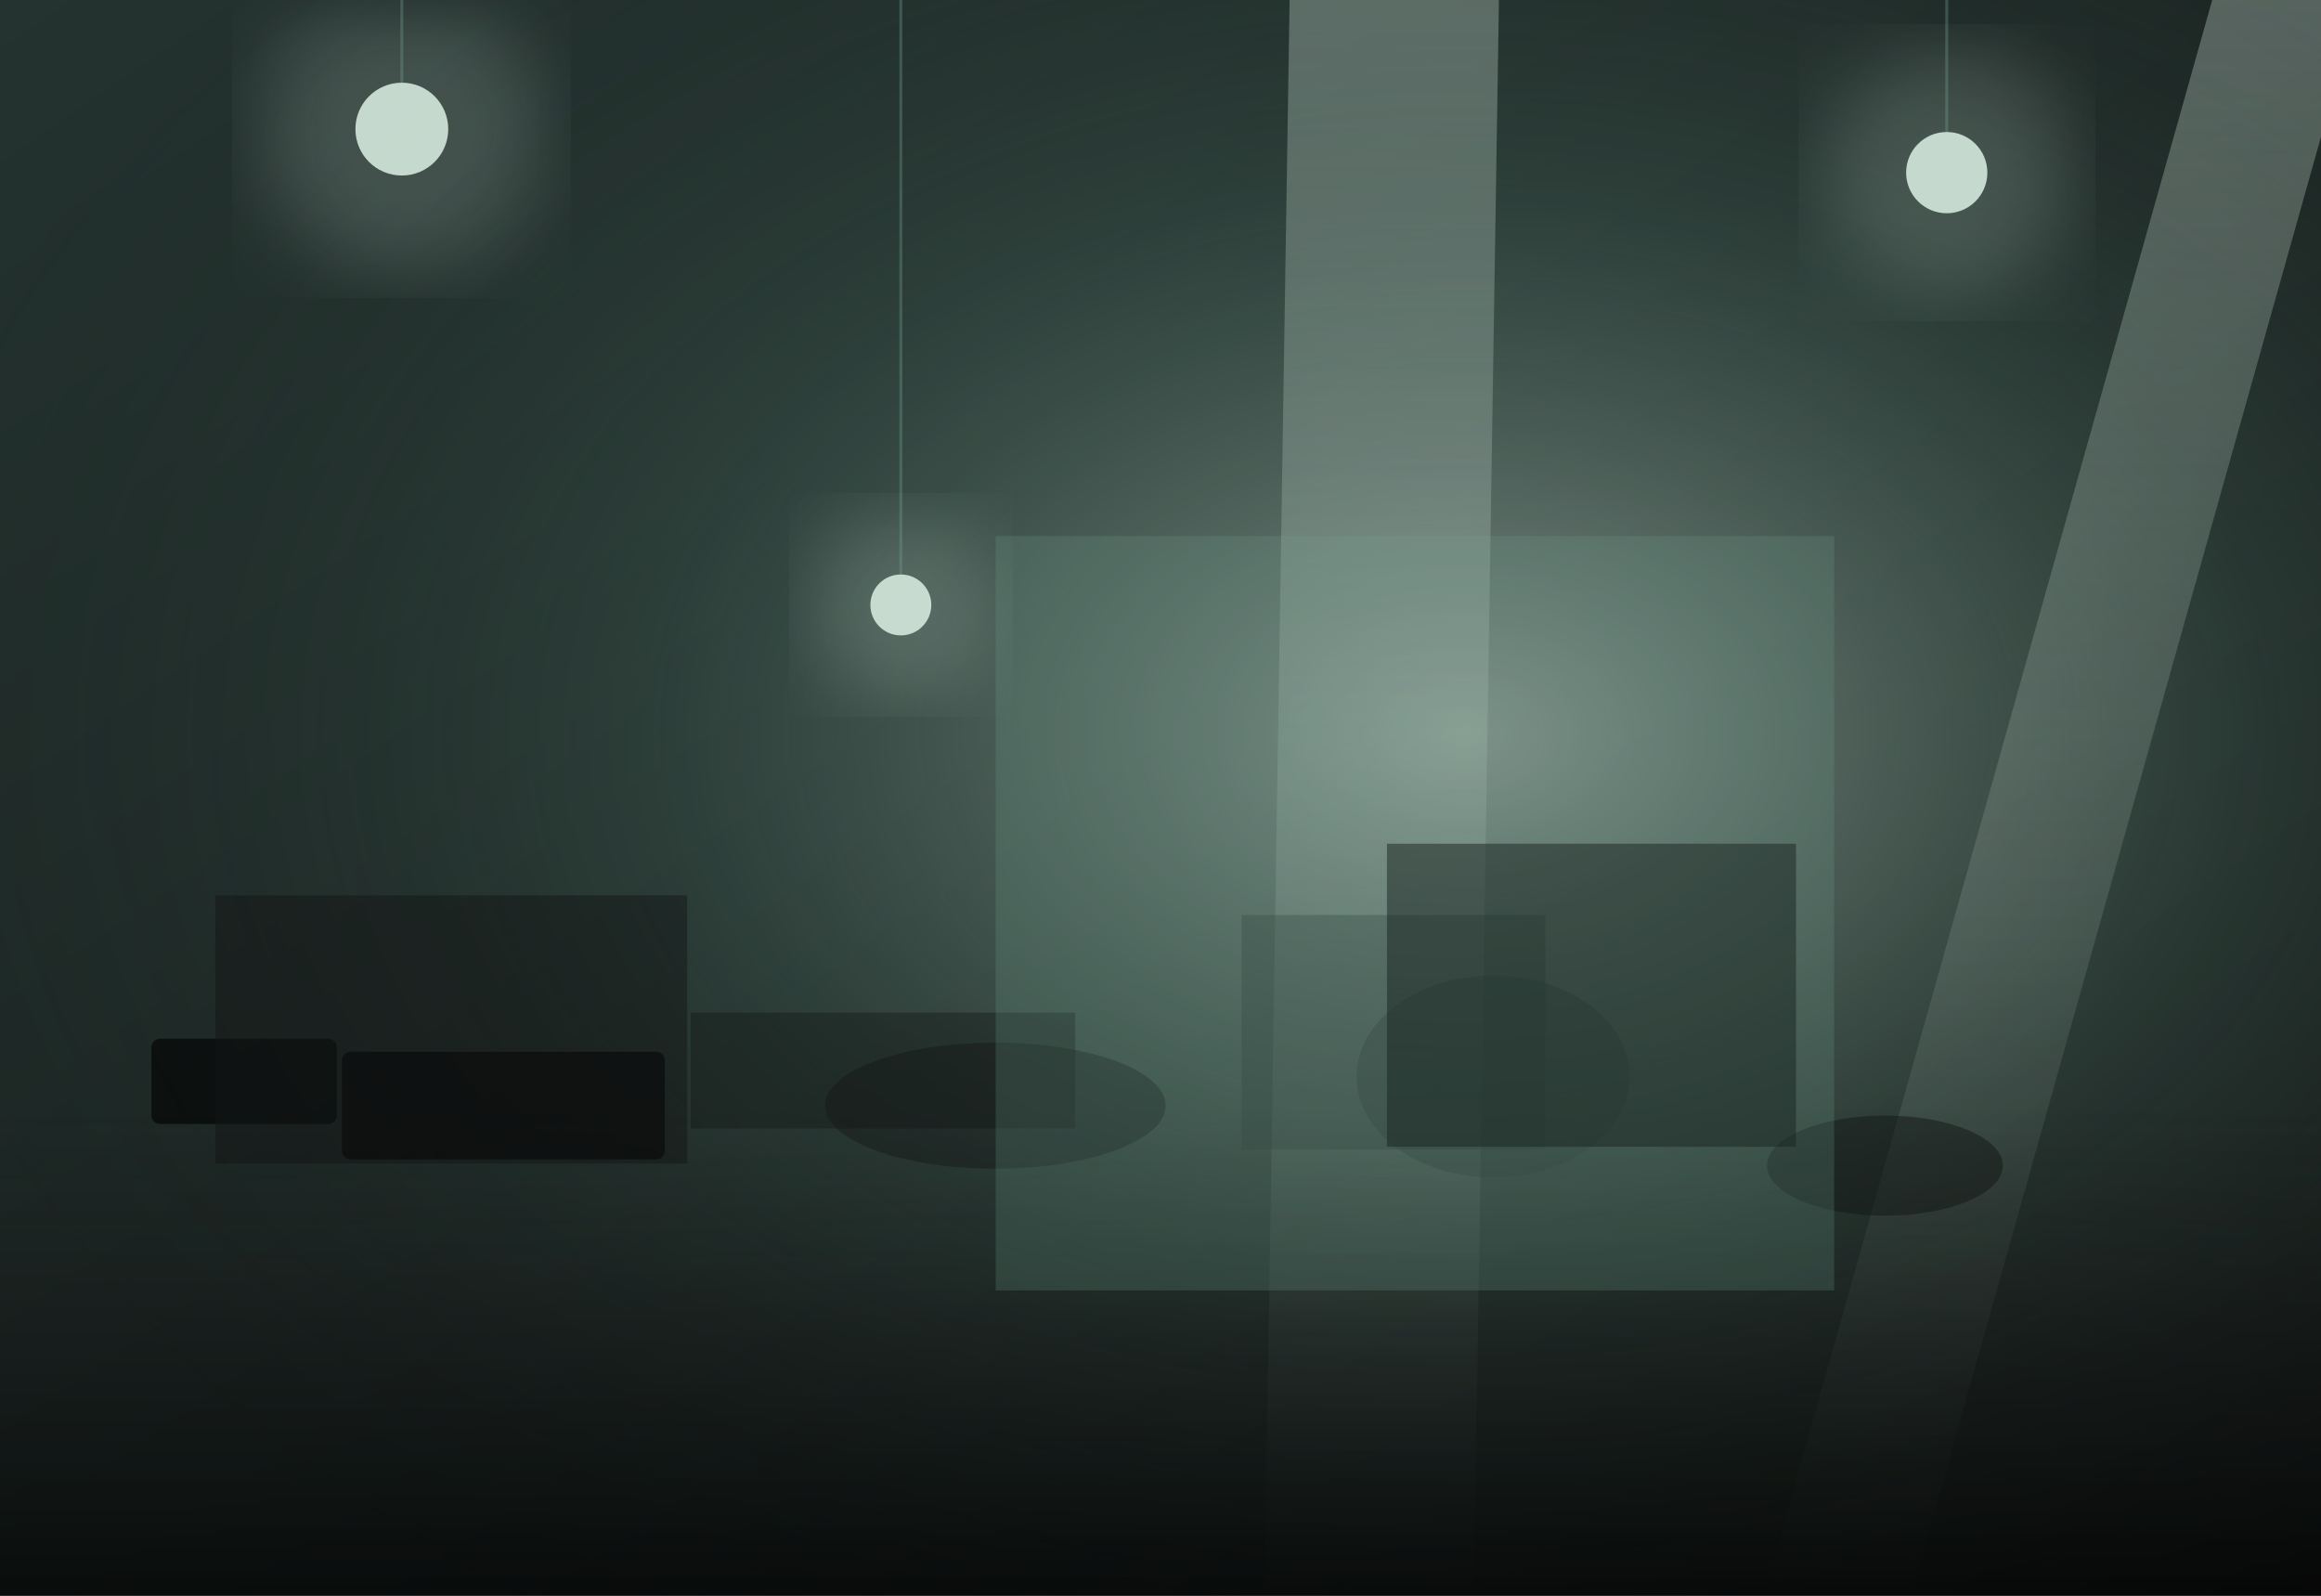
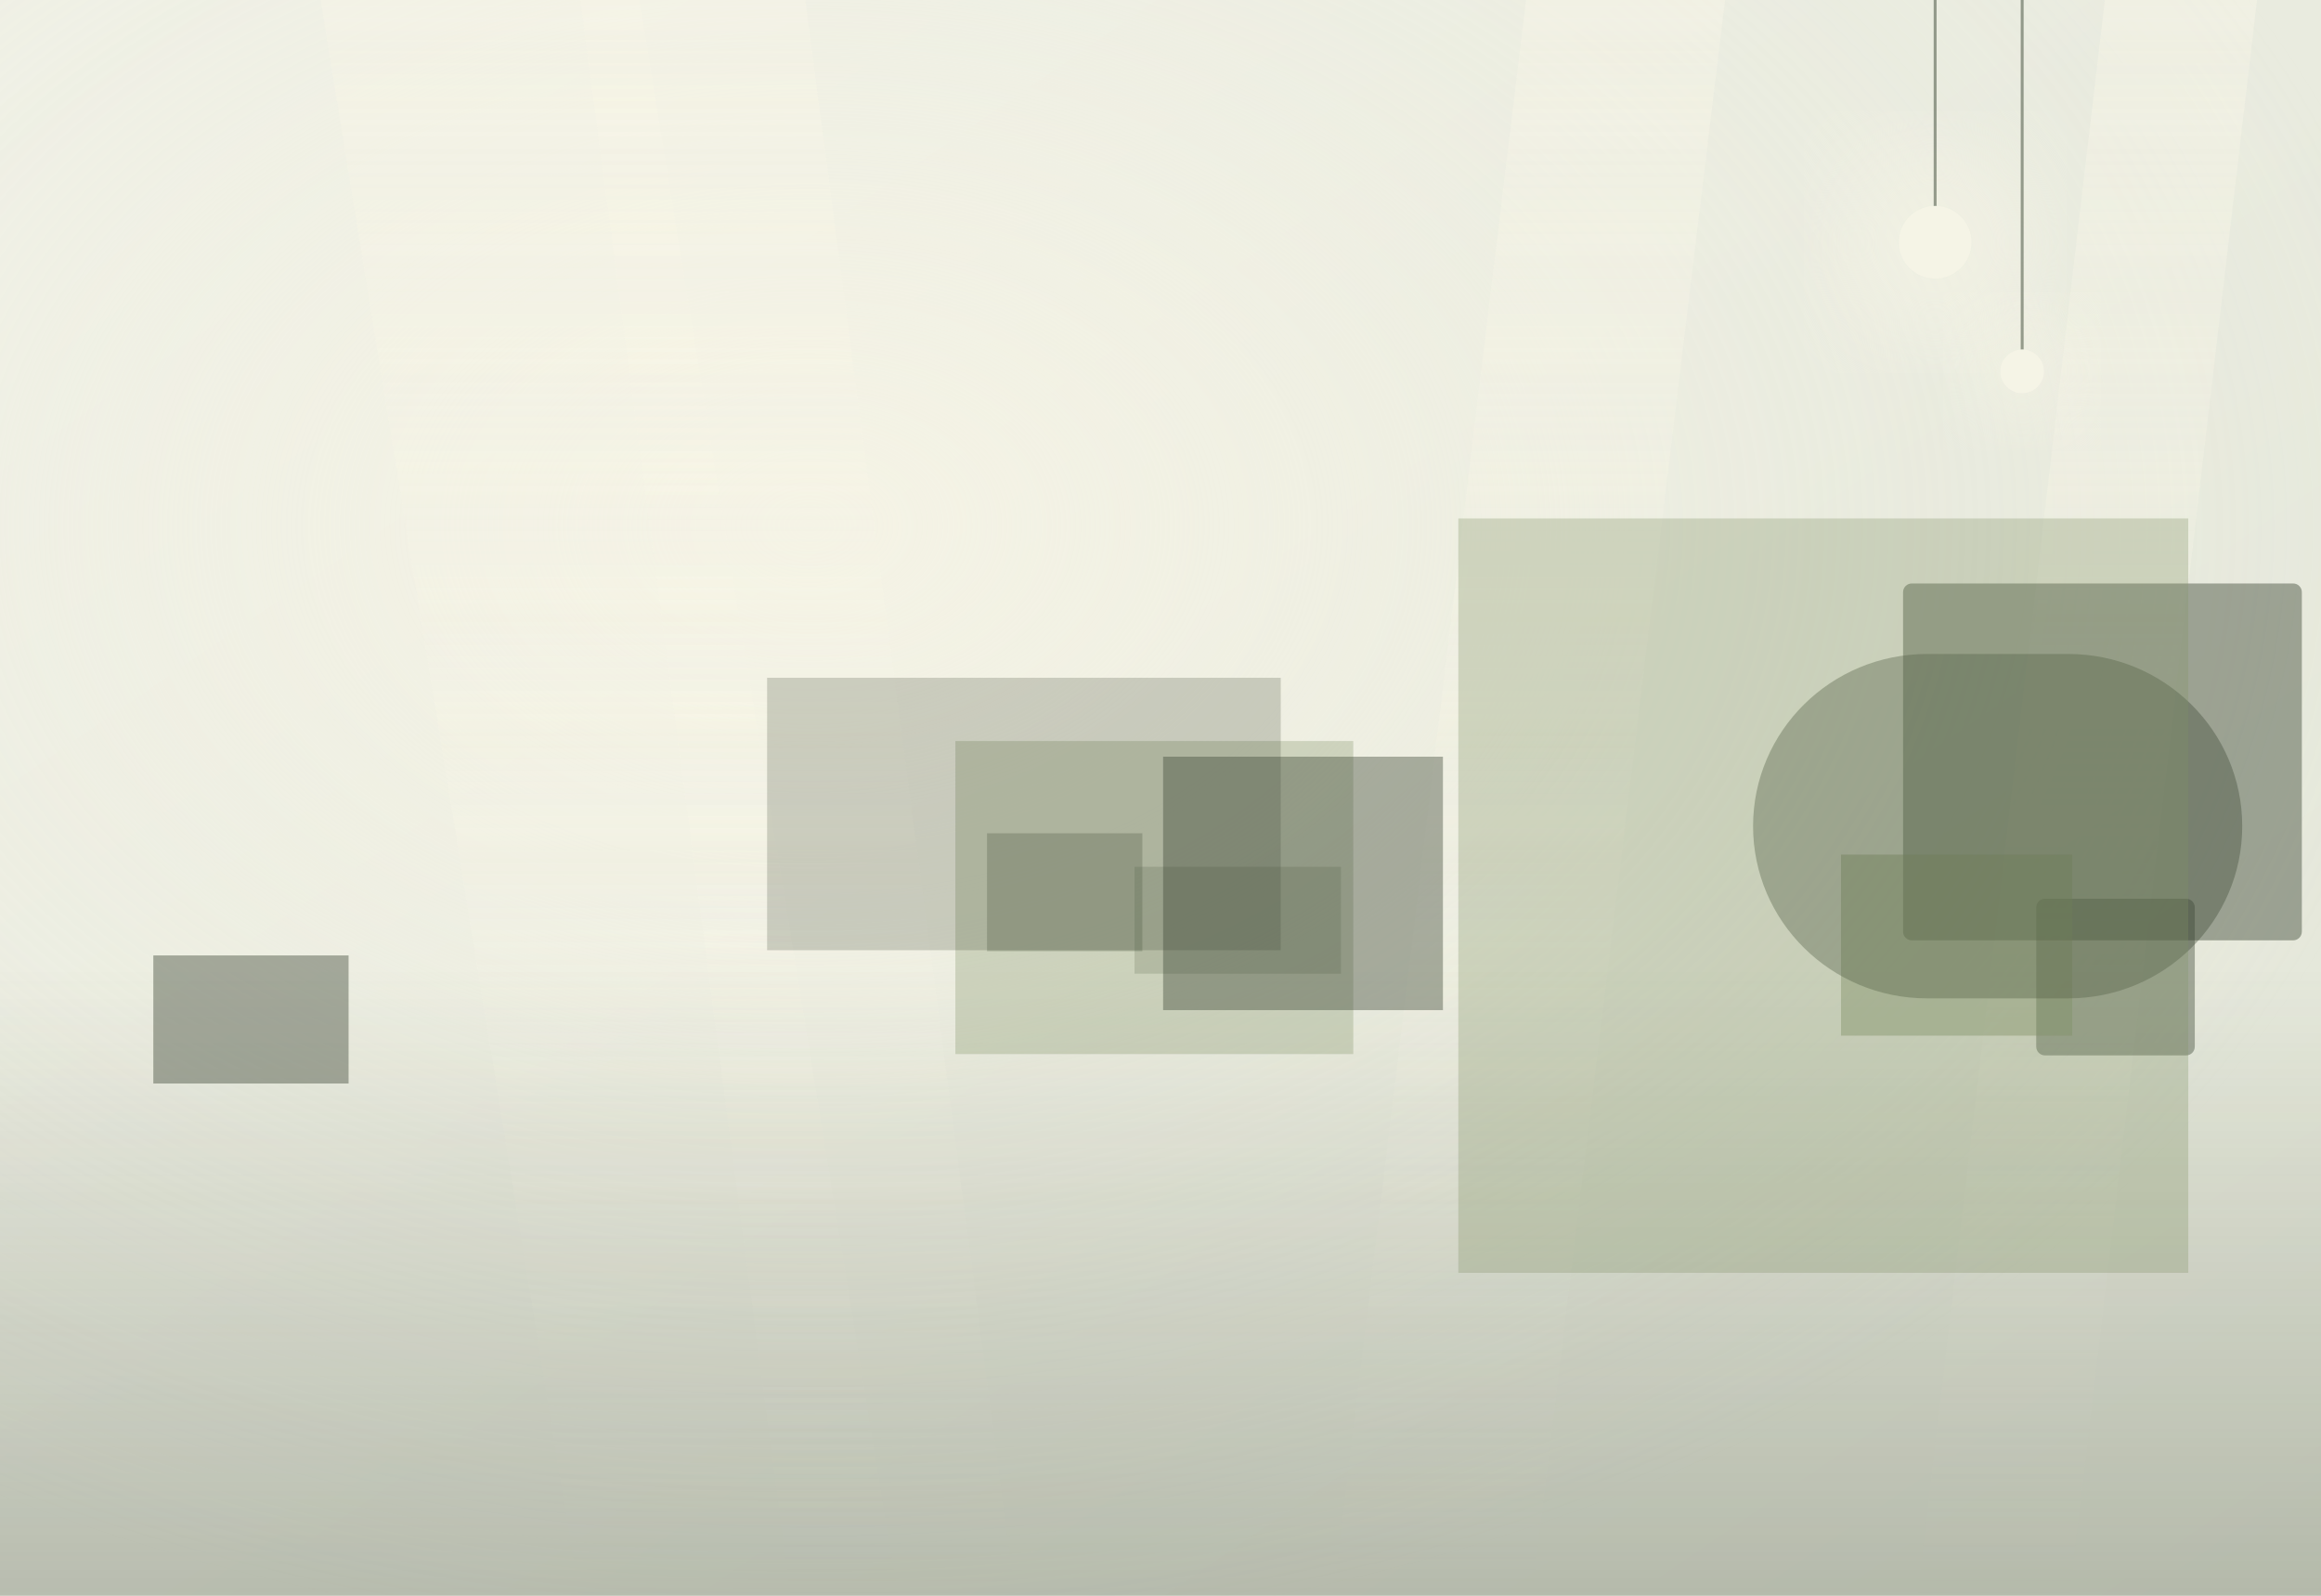
<svg xmlns="http://www.w3.org/2000/svg" viewBox="0 0 1600 1100" width="1600" height="1100" role="img" aria-label="rest-nori placeholder render">
  <defs>
    <linearGradient id="bg" x1="0" y1="0" x2="1" y2="1">
-       <stop offset="0" stop-color="#243330" />
-       <stop offset="1" stop-color="#121514" />
+       <stop offset="0" stop-color="#eff0e6" />
+       <stop offset="1" stop-color="#e3e6d8" />
    </linearGradient>
-     <radialGradient id="glow" cx="0.63" cy="0.46" r="0.7">
-       <stop offset="0" stop-color="#d4e8dc" stop-opacity="0.55" />
-       <stop offset="0.5" stop-color="#6fa08d" stop-opacity="0.18" />
-       <stop offset="1" stop-color="#121514" stop-opacity="0" />
+     <radialGradient id="glow" cx="0.35" cy="0.33" r="0.7">
+       <stop offset="0" stop-color="#f6f4e6" stop-opacity="0.9" />
+       <stop offset="0.5" stop-color="#f6f4e6" stop-opacity="0.25" />
+       <stop offset="1" stop-color="#e3e6d8" stop-opacity="0" />
    </radialGradient>
    <linearGradient id="shaft" x1="0" y1="0" x2="0" y2="1">
-       <stop offset="0" stop-color="#d4e8dc" stop-opacity="0.35" />
-       <stop offset="1" stop-color="#d4e8dc" stop-opacity="0" />
+       <stop offset="0" stop-color="#f6f4e6" stop-opacity="0.55" />
+       <stop offset="1" stop-color="#f6f4e6" stop-opacity="0" />
    </linearGradient>
    <linearGradient id="floor" x1="0" y1="0" x2="0" y2="1">
-       <stop offset="0" stop-color="#121514" stop-opacity="0" />
-       <stop offset="1" stop-color="#000" stop-opacity="0.65" />
+       <stop offset="0" stop-color="#3b4634" stop-opacity="0" />
+       <stop offset="1" stop-color="#3b4634" stop-opacity="0.28" />
    </linearGradient>
    <filter id="grain">
-       <feTurbulence type="fractalNoise" baseFrequency="0.9" numOctaves="2" seed="106" stitchTiles="stitch" />
+       <feTurbulence type="fractalNoise" baseFrequency="0.9" numOctaves="2" seed="107" stitchTiles="stitch" />
      <feColorMatrix type="saturate" values="0" />
      <feComponentTransfer>
-         <feFuncA type="linear" slope="0.14" />
+         <feFuncA type="linear" slope="0.12" />
      </feComponentTransfer>
      <feBlend in2="SourceGraphic" mode="overlay" />
    </filter>
    <filter id="soft">
      <feGaussianBlur stdDeviation="28" />
    </filter>
  </defs>
  <rect x="0.0" y="0.0" width="1600.0" height="1100.0" fill="url(#bg)" opacity="1.00" rx="0" />
  <rect x="0.0" y="0.0" width="1600.0" height="1100.0" fill="url(#glow)" opacity="1.00" rx="0" />
-   <g transform="translate(889 0) skewX(-0.9)">
-     <rect x="0.0" y="0.0" width="144.3" height="1100.0" fill="url(#shaft)" opacity="0.90" rx="0" />
+   <g transform="translate(1052 0) skewX(-6.9)">
+     <rect x="0.0" y="0.0" width="137.2" height="1100.0" fill="url(#shaft)" opacity="0.90" rx="0" />
  </g>
-   <g transform="translate(1525 0) skewX(-15.7)">
-     <rect x="0.0" y="0.0" width="101.5" height="1100.0" fill="url(#shaft)" opacity="0.90" rx="0" />
+   <g transform="translate(221 0) skewX(9.2)">
+     <rect x="0.0" y="0.0" width="219.8" height="1100.0" fill="url(#shaft)" opacity="0.90" rx="0" />
  </g>
-   <rect x="0.0" y="762.7" width="1600.0" height="337.3" fill="url(#floor)" opacity="1.00" rx="0" />
-   <rect x="935.2" y="672.5" width="188.3" height="139.2" fill="#243330" opacity="0.38" rx="120" />
-   <rect x="476.1" y="698.0" width="265.1" height="79.9" fill="#121514" opacity="0.41" rx="0" />
-   <rect x="104.4" y="716.0" width="127.8" height="58.8" fill="#000" opacity="0.61" rx="6" />
-   <rect x="855.9" y="630.7" width="209.4" height="161.7" fill="#243330" opacity="0.36" rx="0" />
-   <rect x="235.7" y="725.0" width="222.6" height="74.2" fill="#000" opacity="0.69" rx="6" />
-   <rect x="1218.1" y="769.0" width="162.6" height="69.0" fill="#121514" opacity="0.50" rx="120" />
-   <rect x="568.8" y="718.7" width="234.7" height="86.9" fill="#121514" opacity="0.43" rx="120" />
-   <rect x="148.4" y="617.2" width="325.3" height="184.8" fill="#121514" opacity="0.49" rx="0" />
-   <rect x="956.1" y="581.6" width="282.0" height="208.9" fill="#000" opacity="0.50" rx="0" />
-   <circle cx="1342" cy="119" r="85" fill="#d4e8dc" opacity="0.18" filter="url(#soft)" />
-   <line x1="1342" y1="0" x2="1342" y2="91" stroke="#6fa08d" stroke-opacity="0.35" stroke-width="2" />
-   <circle cx="1342" cy="119" r="28" fill="#d4e8dc" opacity="0.9" />
-   <circle cx="621" cy="417" r="64" fill="#d4e8dc" opacity="0.18" filter="url(#soft)" />
-   <line x1="621" y1="0" x2="621" y2="396" stroke="#6fa08d" stroke-opacity="0.35" stroke-width="2" />
-   <circle cx="621" cy="417" r="21" fill="#d4e8dc" opacity="0.9" />
-   <circle cx="277" cy="89" r="97" fill="#d4e8dc" opacity="0.18" filter="url(#soft)" />
-   <line x1="277" y1="0" x2="277" y2="57" stroke="#6fa08d" stroke-opacity="0.35" stroke-width="2" />
-   <circle cx="277" cy="89" r="32" fill="#d4e8dc" opacity="0.9" />
-   <rect x="686.4" y="369.5" width="578.0" height="520.0" fill="#6fa08d" opacity="0.22" rx="0" />
-   <rect x="0.0" y="0.0" width="1600.0" height="1100.0" fill="#000" opacity="0.00" rx="0" />
-   <rect width="1600" height="1100" fill="#121514" opacity="0.001" filter="url(#grain)" />
+   <g transform="translate(400 0) skewX(7.5)">
+     <rect x="0.0" y="0.0" width="155.1" height="1100.0" fill="url(#shaft)" opacity="0.90" rx="0" />
+   </g>
+   <g transform="translate(1451 0) skewX(-6.7)">
+     <rect x="0.0" y="0.0" width="104.9" height="1100.0" fill="url(#shaft)" opacity="0.90" rx="0" />
+   </g>
+   <rect x="0.0" y="666.8" width="1600.0" height="433.2" fill="url(#floor)" opacity="1.00" rx="0" />
+   <rect x="782.1" y="597.5" width="142.3" height="73.7" fill="#3b4634" opacity="0.20" rx="0" />
+   <rect x="680.4" y="574.4" width="107.1" height="81.3" fill="#3b4634" opacity="0.29" rx="0" />
+   <rect x="1403.7" y="619.5" width="109.3" height="108.0" fill="#3b4634" opacity="0.41" rx="6" />
+   <rect x="105.7" y="658.6" width="134.6" height="88.3" fill="#3b4634" opacity="0.42" rx="0" />
+   <rect x="658.6" y="510.8" width="274.3" height="215.8" fill="#7f8f66" opacity="0.30" rx="0" />
+   <rect x="801.8" y="521.6" width="192.9" height="174.7" fill="#3b4634" opacity="0.40" rx="0" />
+   <rect x="1311.9" y="402.2" width="274.9" height="246.0" fill="#3b4634" opacity="0.44" rx="6" />
+   <rect x="1269.1" y="589.1" width="159.4" height="124.8" fill="#7f8f66" opacity="0.43" rx="0" />
+   <rect x="1208.5" y="450.8" width="337.2" height="237.4" fill="#3b4634" opacity="0.37" rx="120" />
+   <rect x="528.8" y="467.2" width="354.1" height="187.8" fill="#3b4634" opacity="0.22" rx="0" />
+   <circle cx="1334" cy="167" r="75" fill="#f6f4e6" opacity="0.5" filter="url(#soft)" />
+   <line x1="1334" y1="0" x2="1334" y2="142" stroke="#3b4634" stroke-opacity="0.5" stroke-width="2" />
+   <circle cx="1334" cy="167" r="25" fill="#f6f4e6" opacity="0.95" />
+   <circle cx="1394" cy="256" r="45" fill="#f6f4e6" opacity="0.5" filter="url(#soft)" />
+   <line x1="1394" y1="0" x2="1394" y2="241" stroke="#3b4634" stroke-opacity="0.5" stroke-width="2" />
+   <circle cx="1394" cy="256" r="15" fill="#f6f4e6" opacity="0.95" />
+   <rect x="1005.3" y="357.4" width="503.2" height="520.0" fill="#7f8f66" opacity="0.30" rx="0" />
+   <rect width="1600" height="1100" fill="#e3e6d8" opacity="0.001" filter="url(#grain)" />
</svg>
